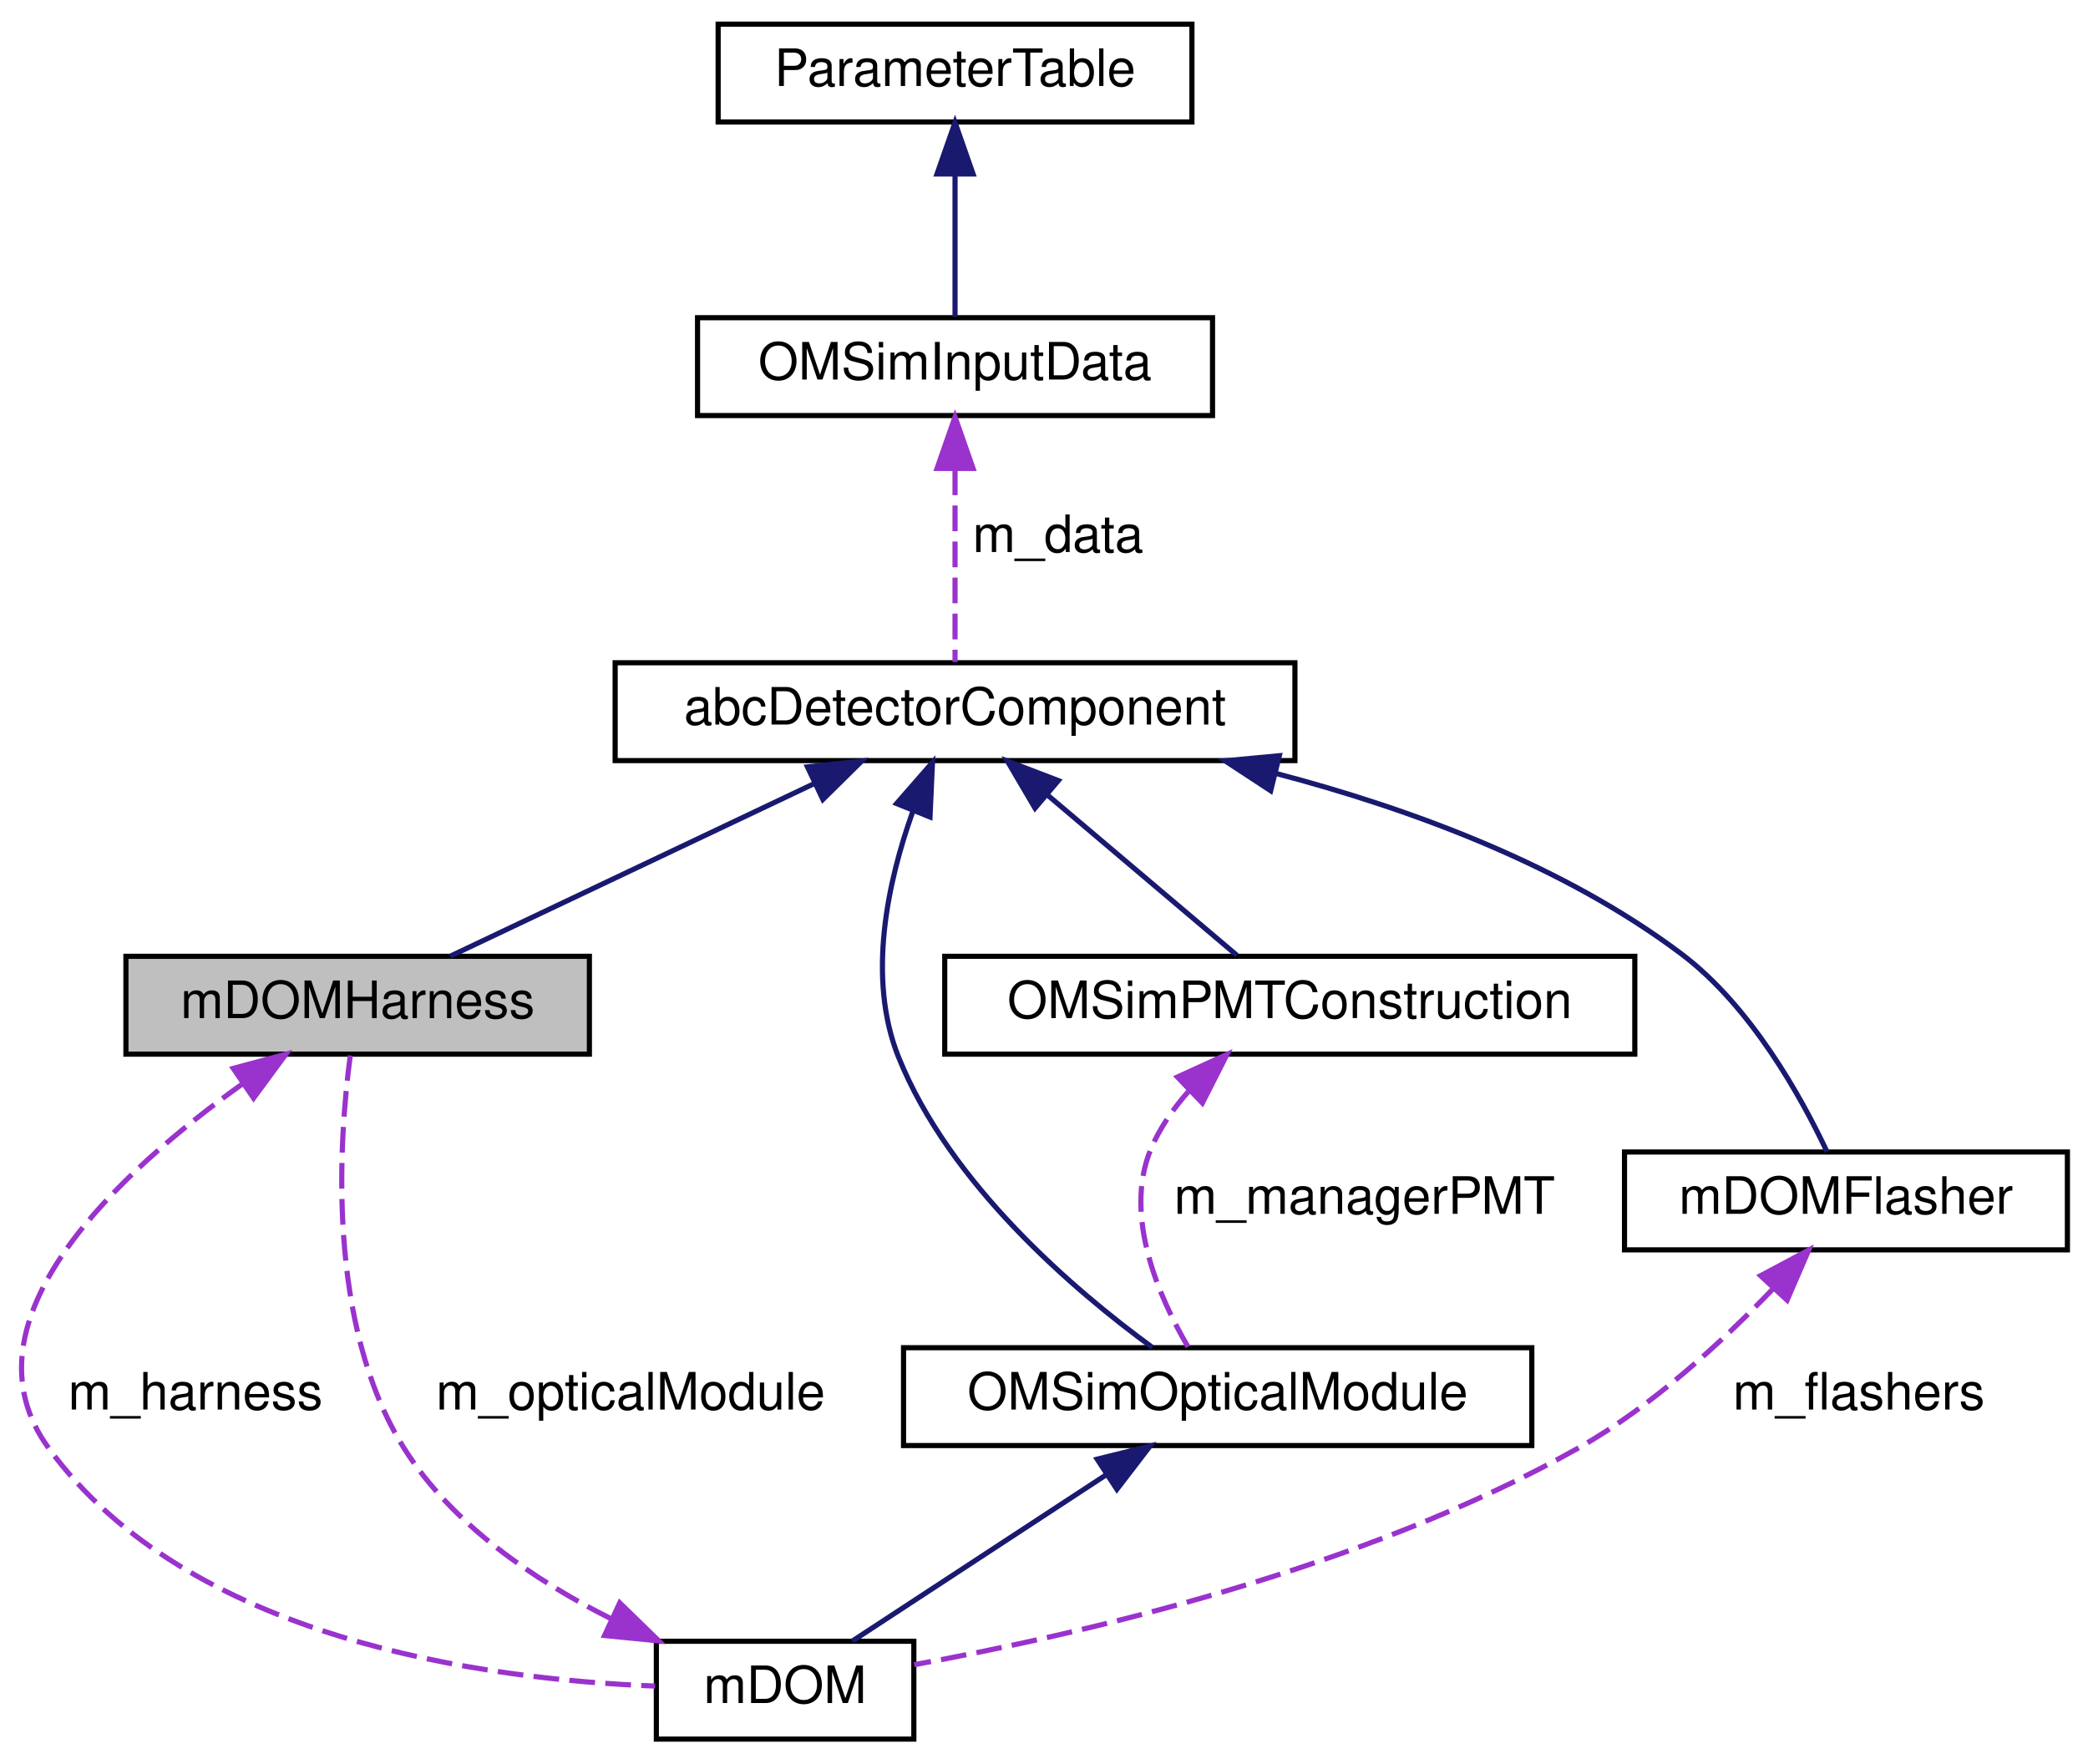
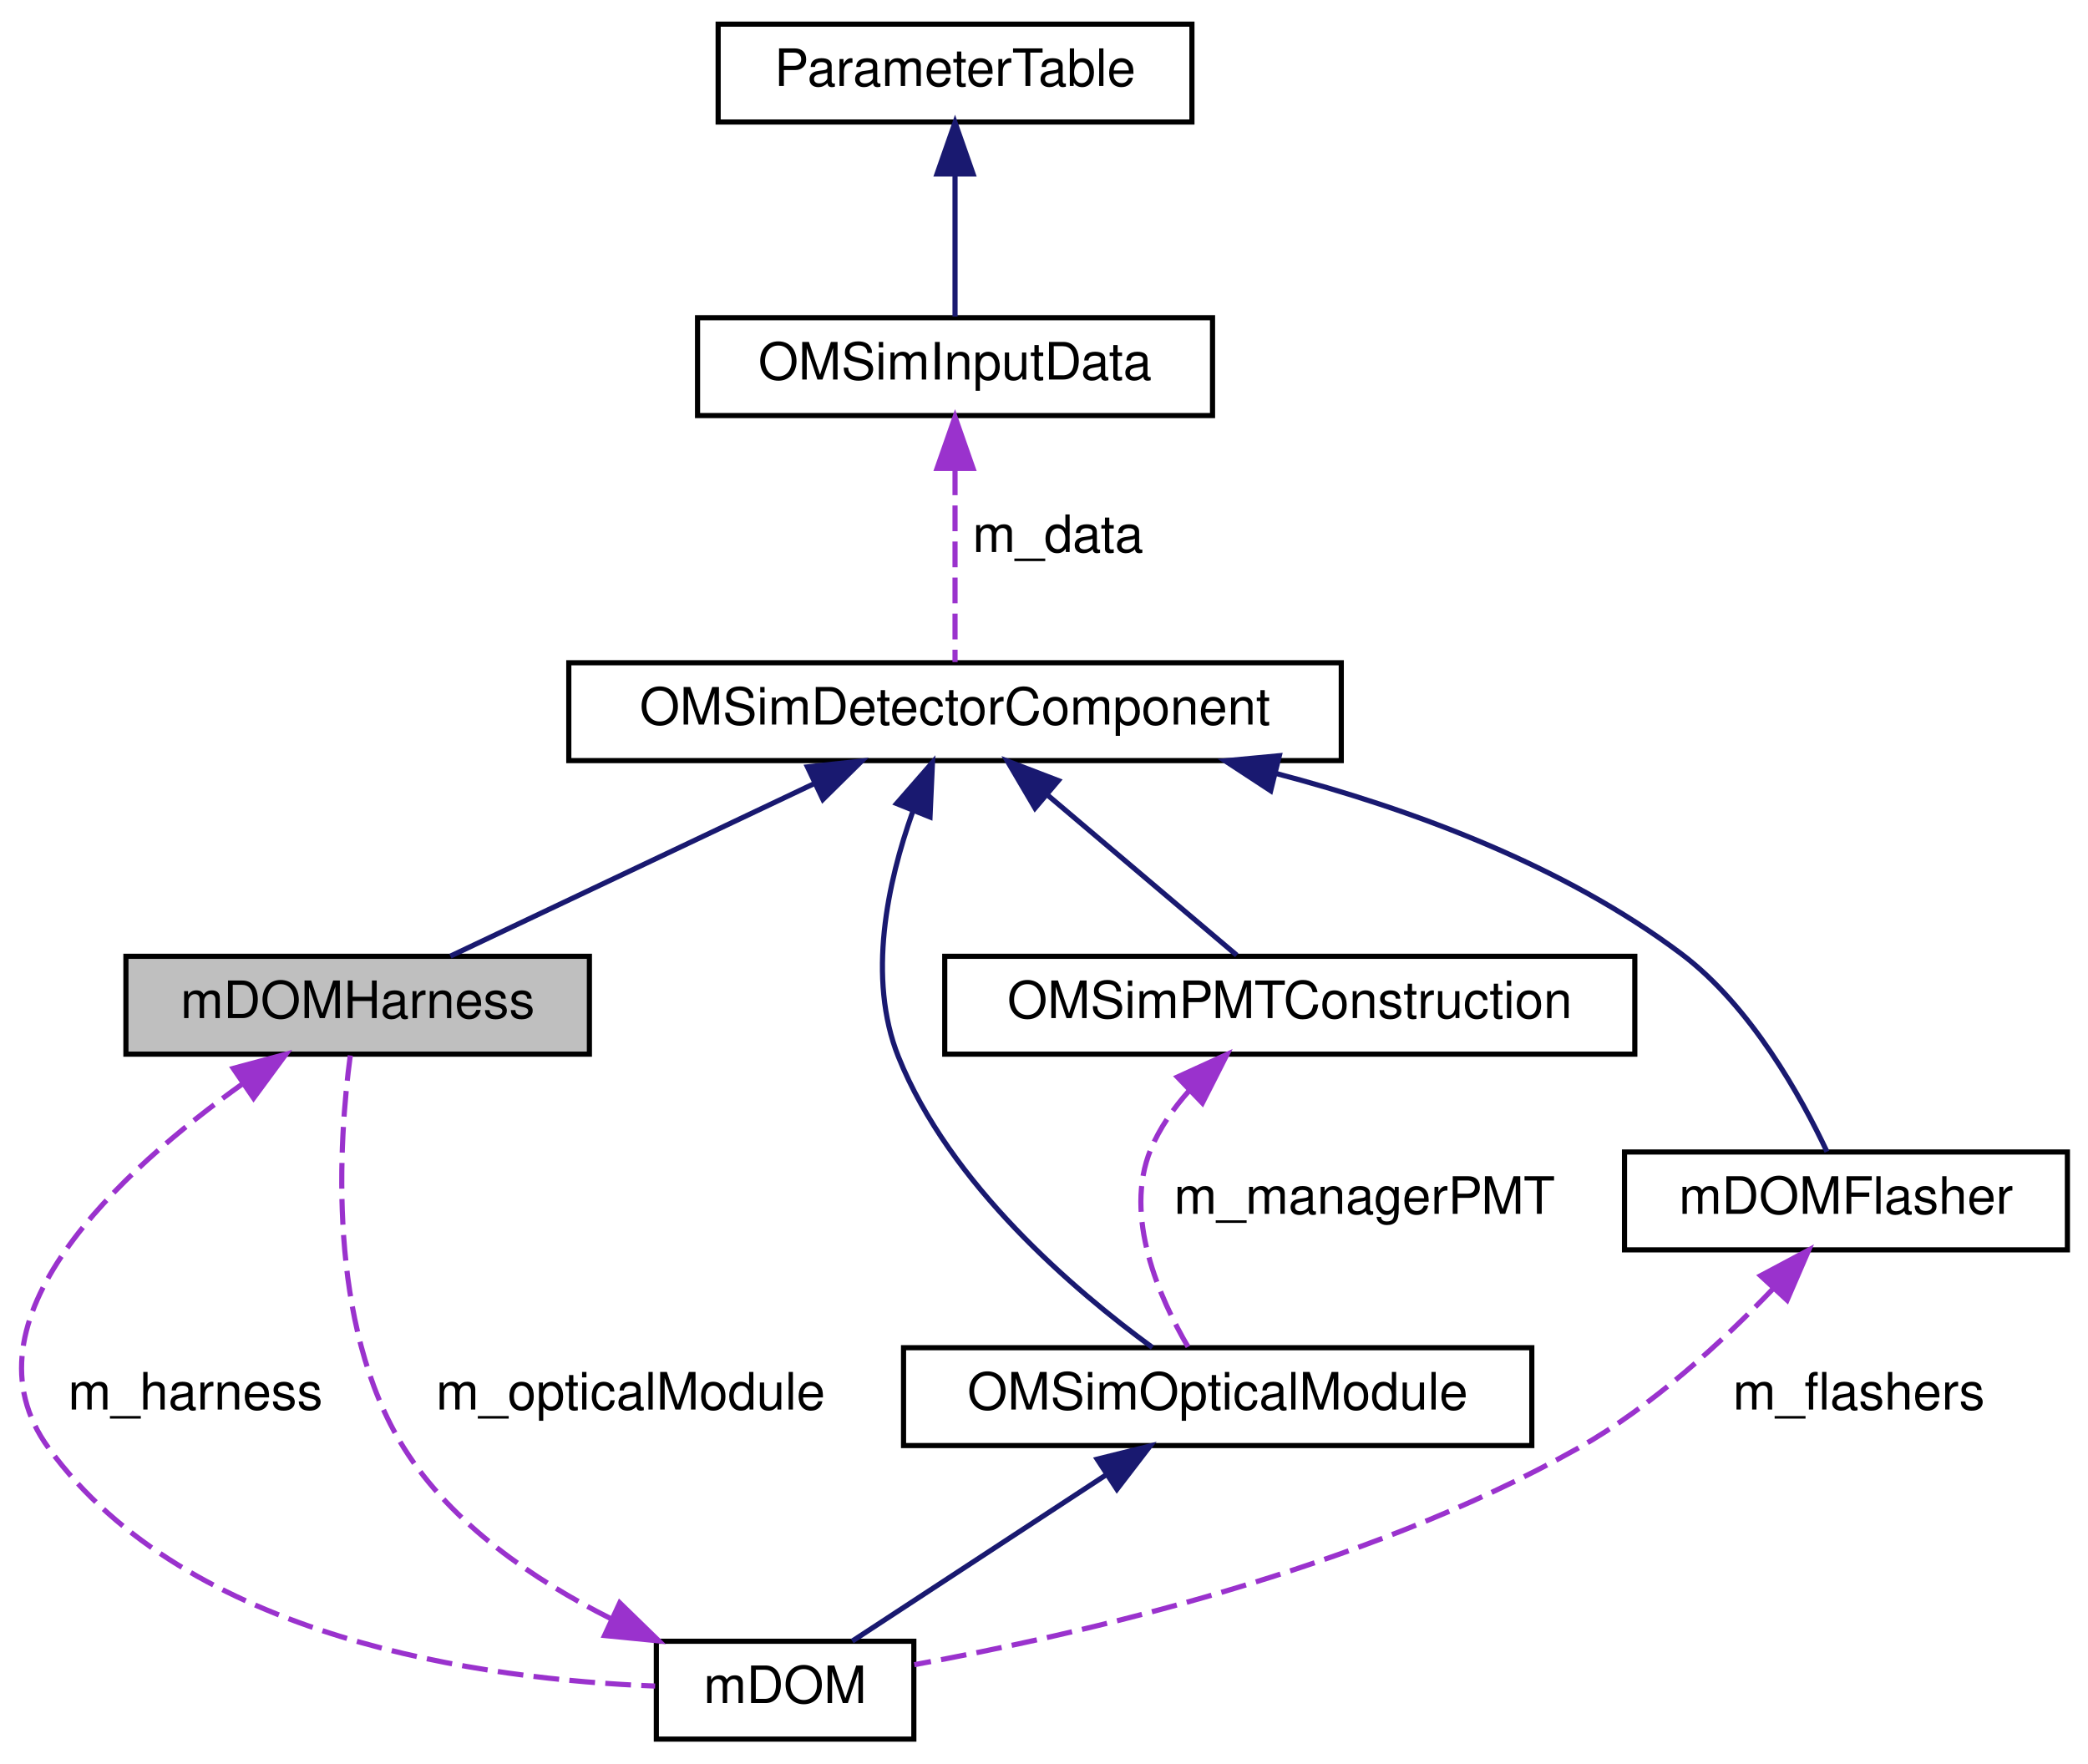
<svg xmlns="http://www.w3.org/2000/svg" xmlns:xlink="http://www.w3.org/1999/xlink" width="405pt" height="342pt" viewBox="0.00 0.00 405.45 342.00">
  <g id="graph0" class="graph" transform="scale(1 1) rotate(0) translate(4 338)">
    <g id="node1" class="node">
      <g id="a_node1">
        <a xlink:title=" ">
          <polygon fill="#bfbfbf" stroke="black" points="20.45,-133.5 20.45,-152.5 110.45,-152.5 110.45,-133.5 20.45,-133.5" />
          <text text-anchor="middle" x="65.45" y="-140.5" font-family="Helvetica,sans-Serif" font-size="10.00">mDOMHarness</text>
        </a>
      </g>
    </g>
    <g id="node5" class="node">
      <g id="a_node5">
        <a xlink:href="classm_d_o_m.html" target="_top" xlink:title=" ">
          <polygon fill="none" stroke="black" points="123.45,-0.5 123.45,-19.5 173.45,-19.5 173.45,-0.5 123.45,-0.5" />
          <text text-anchor="middle" x="148.45" y="-7.5" font-family="Helvetica,sans-Serif" font-size="10.00">mDOM</text>
        </a>
      </g>
    </g>
    <g id="edge9" class="edge">
      <path fill="none" stroke="#9a32cd" stroke-dasharray="5,2" d="M43.24,-127.84C19.47,-110.89 -12.55,-81.7 5.45,-57 32.49,-19.91 89.94,-12.07 123.21,-10.8" />
      <polygon fill="#9a32cd" stroke="#9a32cd" points="41.29,-130.74 51.52,-133.49 45.24,-124.96 41.29,-130.74" />
      <text text-anchor="middle" x="33.95" y="-64.5" font-family="Helvetica,sans-Serif" font-size="10.00"> m_harness</text>
    </g>
    <g id="node2" class="node">
      <g id="a_node2">
-         <a xlink:href="classabc_detector_component.html" target="_top" xlink:title="Abstract base class used for constructing detector components.">
-           <polygon fill="none" stroke="black" points="115.45,-190.5 115.45,-209.5 247.45,-209.5 247.45,-190.5 115.45,-190.5" />
-           <text text-anchor="middle" x="181.45" y="-197.5" font-family="Helvetica,sans-Serif" font-size="10.00">abcDetectorComponent</text>
+         <a xlink:href="class_o_m_sim_detector_component.html" target="_top" xlink:title="Abstract base class used for constructing detector components.">
+           <polygon fill="none" stroke="black" points="106.45,-190.5 106.45,-209.5 256.45,-209.5 256.45,-190.5 106.45,-190.5" />
+           <text text-anchor="middle" x="181.45" y="-197.5" font-family="Helvetica,sans-Serif" font-size="10.00">OMSimDetectorComponent</text>
        </a>
      </g>
    </g>
    <g id="edge1" class="edge">
      <path fill="none" stroke="midnightblue" d="M154.24,-186.1C132.41,-175.75 102.39,-161.51 83.45,-152.53" />
      <polygon fill="midnightblue" stroke="midnightblue" points="152.79,-189.28 163.33,-190.41 155.79,-182.96 152.79,-189.28" />
    </g>
    <g id="node6" class="node">
      <g id="a_node6">
        <a xlink:href="class_o_m_sim_optical_module.html" target="_top" xlink:title="Base class for OMs works as interface.">
          <polygon fill="none" stroke="black" points="171.45,-57.5 171.45,-76.5 293.45,-76.5 293.45,-57.5 171.45,-57.5" />
          <text text-anchor="middle" x="232.45" y="-64.5" font-family="Helvetica,sans-Serif" font-size="10.00">OMSimOpticalModule</text>
        </a>
      </g>
    </g>
    <g id="edge6" class="edge">
      <path fill="none" stroke="midnightblue" d="M173.21,-180.51C168.38,-166.95 164.32,-148.32 170.45,-133 180.37,-108.24 204.7,-87.56 219.77,-76.55" />
      <polygon fill="midnightblue" stroke="midnightblue" points="170.1,-182.16 177.07,-190.14 176.59,-179.55 170.1,-182.16" />
    </g>
    <g id="node7" class="node">
      <g id="a_node7">
        <a xlink:href="class_o_m_sim_p_m_t_construction.html" target="_top" xlink:title=" ">
          <polygon fill="none" stroke="black" points="179.45,-133.5 179.45,-152.5 313.45,-152.5 313.45,-133.5 179.45,-133.5" />
          <text text-anchor="middle" x="246.45" y="-140.5" font-family="Helvetica,sans-Serif" font-size="10.00">OMSimPMTConstruction</text>
        </a>
      </g>
    </g>
    <g id="edge8" class="edge">
      <path fill="none" stroke="midnightblue" d="M199.53,-183.71C211.34,-173.72 226.34,-161.02 236.16,-152.71" />
      <polygon fill="midnightblue" stroke="midnightblue" points="196.98,-181.27 191.61,-190.41 201.51,-186.62 196.98,-181.27" />
    </g>
    <g id="node8" class="node">
      <g id="a_node8">
        <a xlink:href="classm_d_o_m_flasher.html" target="_top" xlink:title="The mDOMFlasher class represents the 10 flashers in an mDOM optical module.">
          <polygon fill="none" stroke="black" points="311.45,-95.5 311.45,-114.5 397.45,-114.5 397.45,-95.5 311.45,-95.5" />
          <text text-anchor="middle" x="354.45" y="-102.5" font-family="Helvetica,sans-Serif" font-size="10.00">mDOMFlasher</text>
        </a>
      </g>
    </g>
    <g id="edge11" class="edge">
      <path fill="none" stroke="midnightblue" d="M243.72,-188.02C269.91,-181.15 299.54,-170.21 322.45,-153 336.03,-142.8 345.81,-125.09 350.76,-114.57" />
      <polygon fill="midnightblue" stroke="midnightblue" points="242.74,-184.65 233.88,-190.46 244.42,-191.45 242.74,-184.65" />
    </g>
    <g id="node3" class="node">
      <g id="a_node3">
        <a xlink:href="class_o_m_sim_input_data.html" target="_top" xlink:title="Manages the input data, including parsing and storing material properties.">
          <polygon fill="none" stroke="black" points="131.45,-257.5 131.45,-276.5 231.45,-276.5 231.45,-257.5 131.45,-257.5" />
          <text text-anchor="middle" x="181.45" y="-264.5" font-family="Helvetica,sans-Serif" font-size="10.00">OMSimInputData</text>
        </a>
      </g>
    </g>
    <g id="edge2" class="edge">
      <path fill="none" stroke="#9a32cd" stroke-dasharray="5,2" d="M181.45,-247.04C181.45,-234.67 181.45,-219.12 181.45,-209.63" />
      <polygon fill="#9a32cd" stroke="#9a32cd" points="177.95,-247.23 181.45,-257.23 184.95,-247.23 177.95,-247.23" />
      <text text-anchor="middle" x="201.45" y="-231" font-family="Helvetica,sans-Serif" font-size="10.00"> m_data</text>
    </g>
    <g id="node4" class="node">
      <g id="a_node4">
        <a xlink:href="class_parameter_table.html" target="_top" xlink:title="A utility class for managing JSON-based data tables.">
          <polygon fill="none" stroke="black" points="135.45,-314.5 135.45,-333.5 227.45,-333.5 227.45,-314.5 135.45,-314.5" />
          <text text-anchor="middle" x="181.45" y="-321.5" font-family="Helvetica,sans-Serif" font-size="10.00">ParameterTable</text>
        </a>
      </g>
    </g>
    <g id="edge3" class="edge">
      <path fill="none" stroke="midnightblue" d="M181.45,-304.12C181.45,-294.82 181.45,-284.06 181.45,-276.71" />
      <polygon fill="midnightblue" stroke="midnightblue" points="177.95,-304.41 181.45,-314.41 184.95,-304.41 177.95,-304.41" />
    </g>
    <g id="edge4" class="edge">
      <path fill="none" stroke="#9a32cd" stroke-dasharray="5,2" d="M114.5,-23.95C99.75,-31.36 83.75,-42.18 74.45,-57 59.32,-81.14 61.82,-116.88 64.02,-133.24" />
      <polygon fill="#9a32cd" stroke="#9a32cd" points="116.34,-26.96 123.93,-19.57 113.39,-20.61 116.34,-26.96" />
      <text text-anchor="middle" x="118.45" y="-64.5" font-family="Helvetica,sans-Serif" font-size="10.00"> m_opticalModule</text>
    </g>
    <g id="edge5" class="edge">
      <path fill="none" stroke="midnightblue" d="M210.8,-51.82C195.2,-41.61 174.64,-28.15 161.49,-19.53" />
      <polygon fill="midnightblue" stroke="midnightblue" points="209.05,-54.86 219.33,-57.41 212.88,-49 209.05,-54.86" />
    </g>
    <g id="edge7" class="edge">
      <path fill="none" stroke="#9a32cd" stroke-dasharray="5,2" d="M226.88,-126.37C223.85,-122.97 221.17,-119.13 219.45,-115 214.08,-102.02 221.14,-86.11 226.77,-76.53" />
      <polygon fill="#9a32cd" stroke="#9a32cd" points="224.63,-129.06 234.27,-133.46 229.48,-124.01 224.63,-129.06" />
      <text text-anchor="middle" x="260.95" y="-102.5" font-family="Helvetica,sans-Serif" font-size="10.00"> m_managerPMT</text>
    </g>
    <g id="edge10" class="edge">
      <path fill="none" stroke="#9a32cd" stroke-dasharray="5,2" d="M340.34,-87.99C330.59,-77.82 316.85,-65.1 302.45,-57 260.51,-33.39 205.17,-20.71 173.53,-14.95" />
      <polygon fill="#9a32cd" stroke="#9a32cd" points="337.87,-90.48 347.22,-95.46 343.02,-85.73 337.87,-90.48" />
      <text text-anchor="middle" x="356.95" y="-64.5" font-family="Helvetica,sans-Serif" font-size="10.00"> m_flashers</text>
    </g>
  </g>
</svg>
